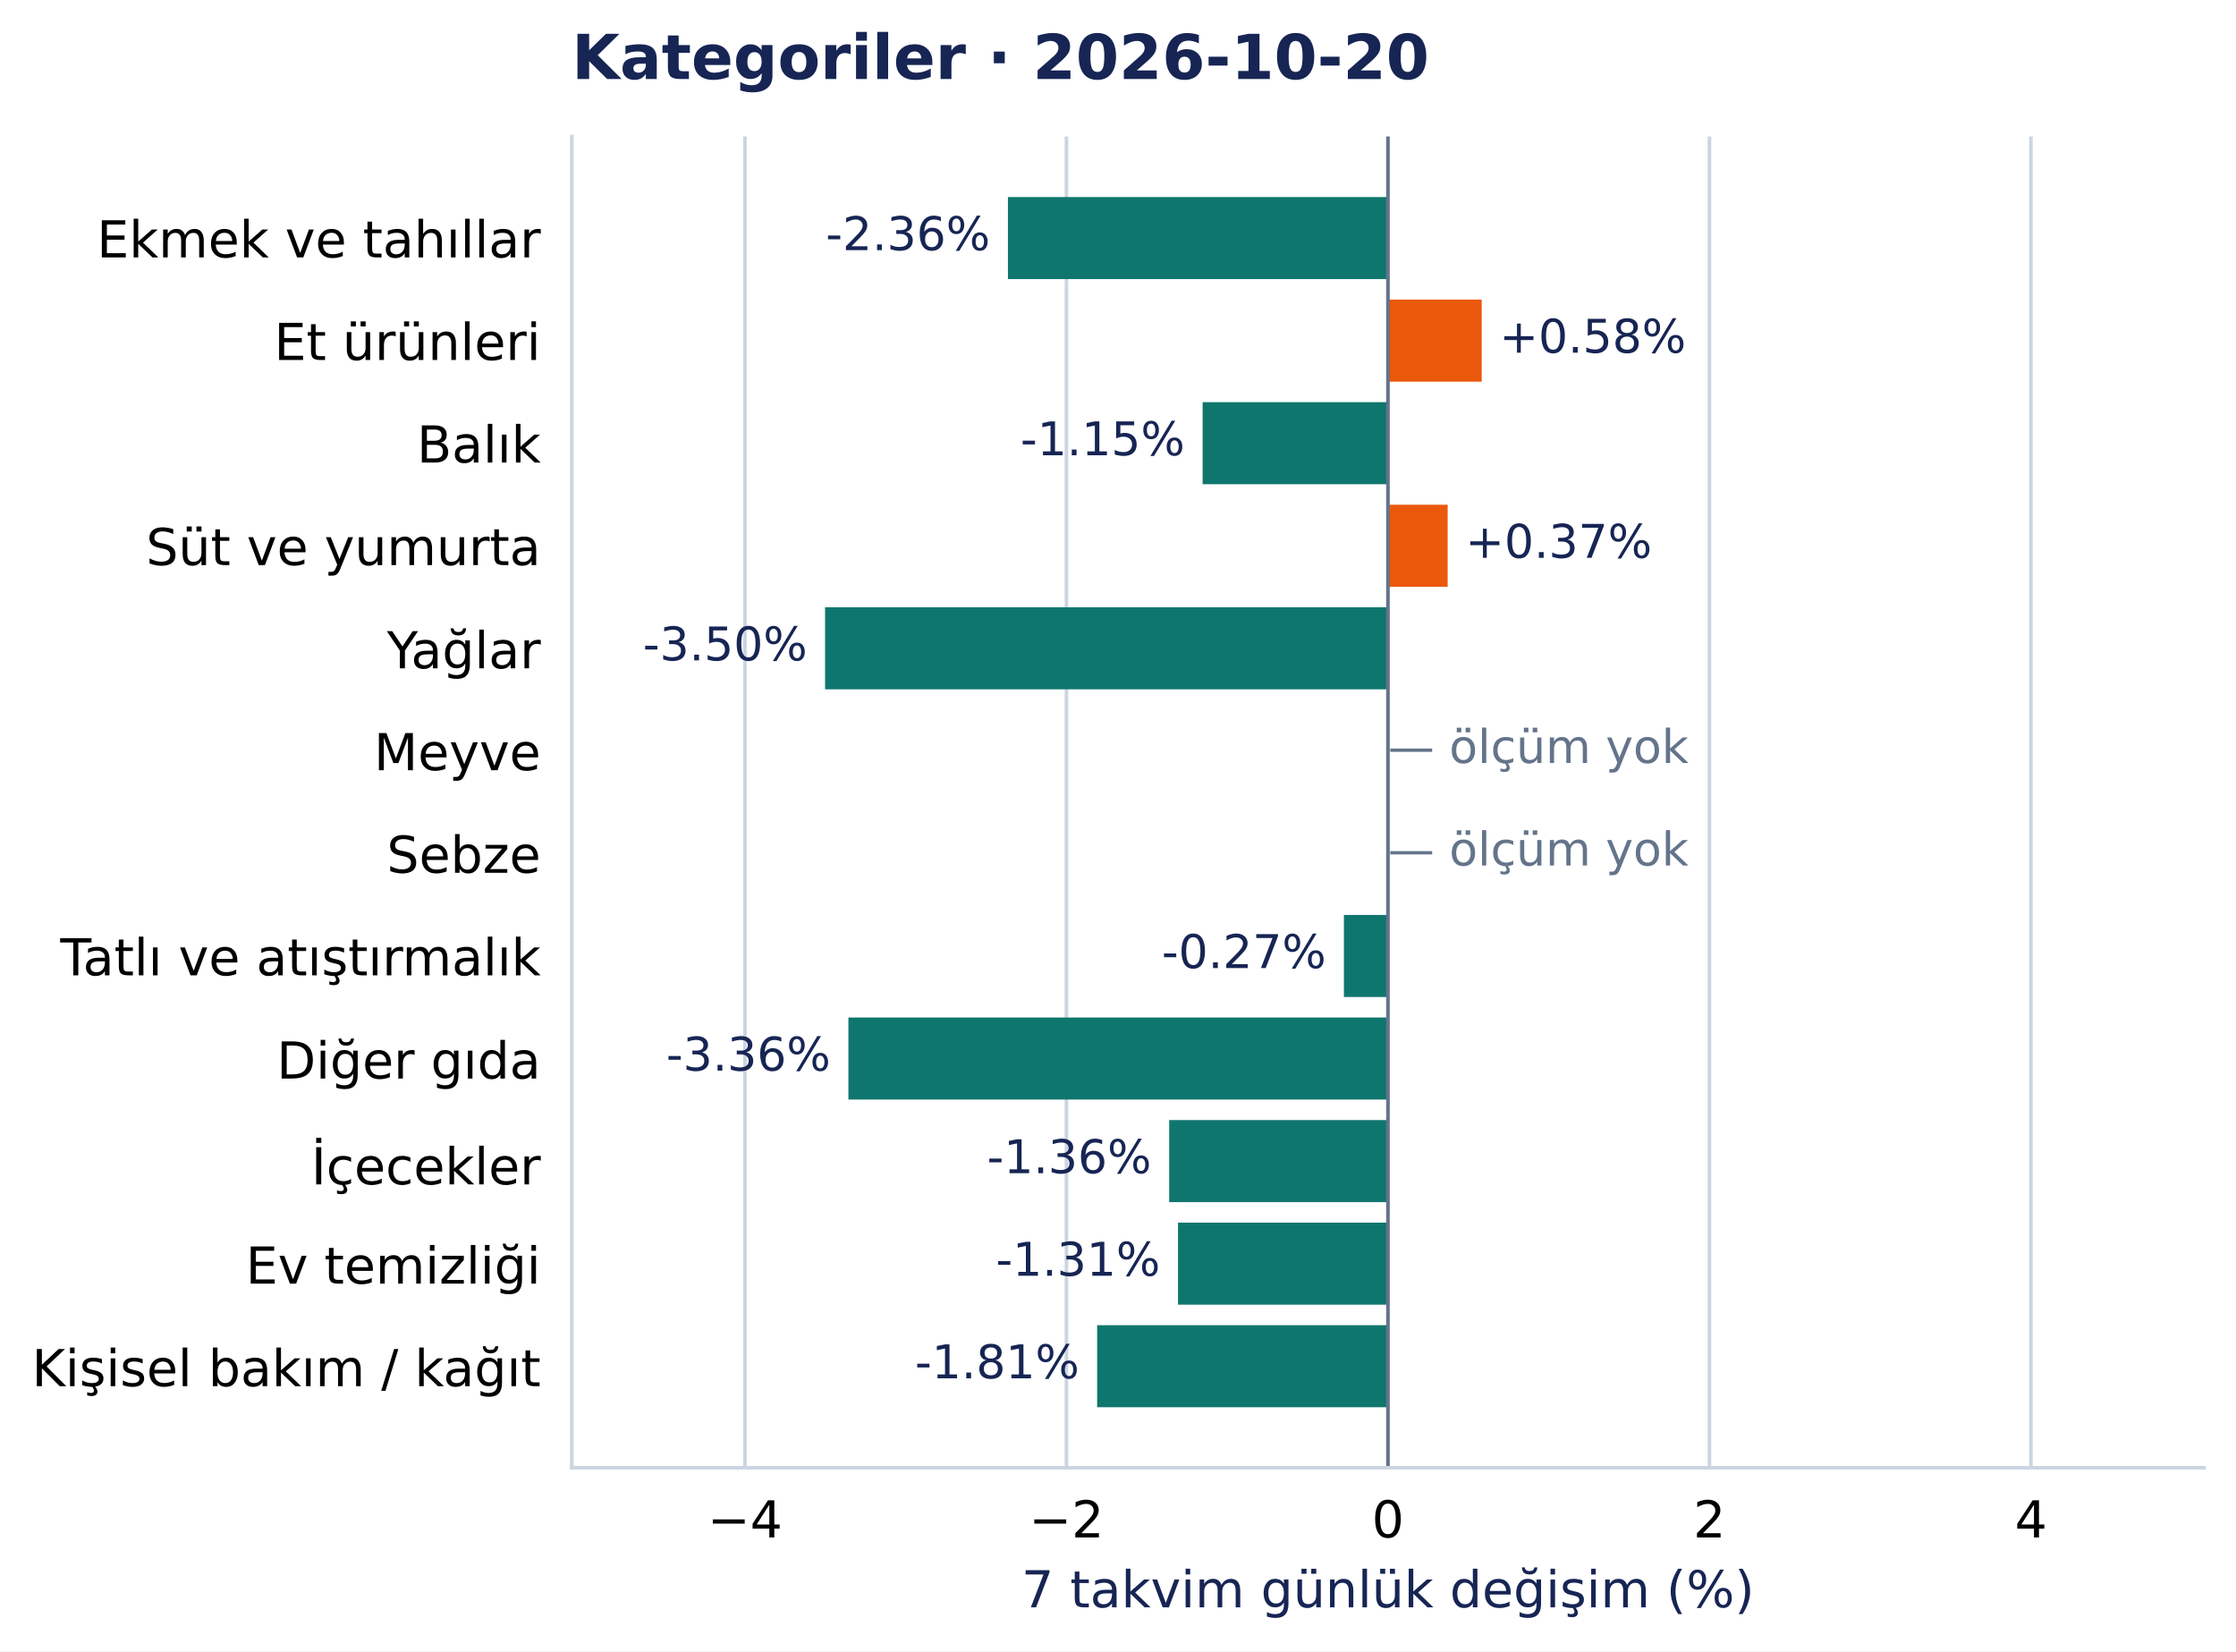
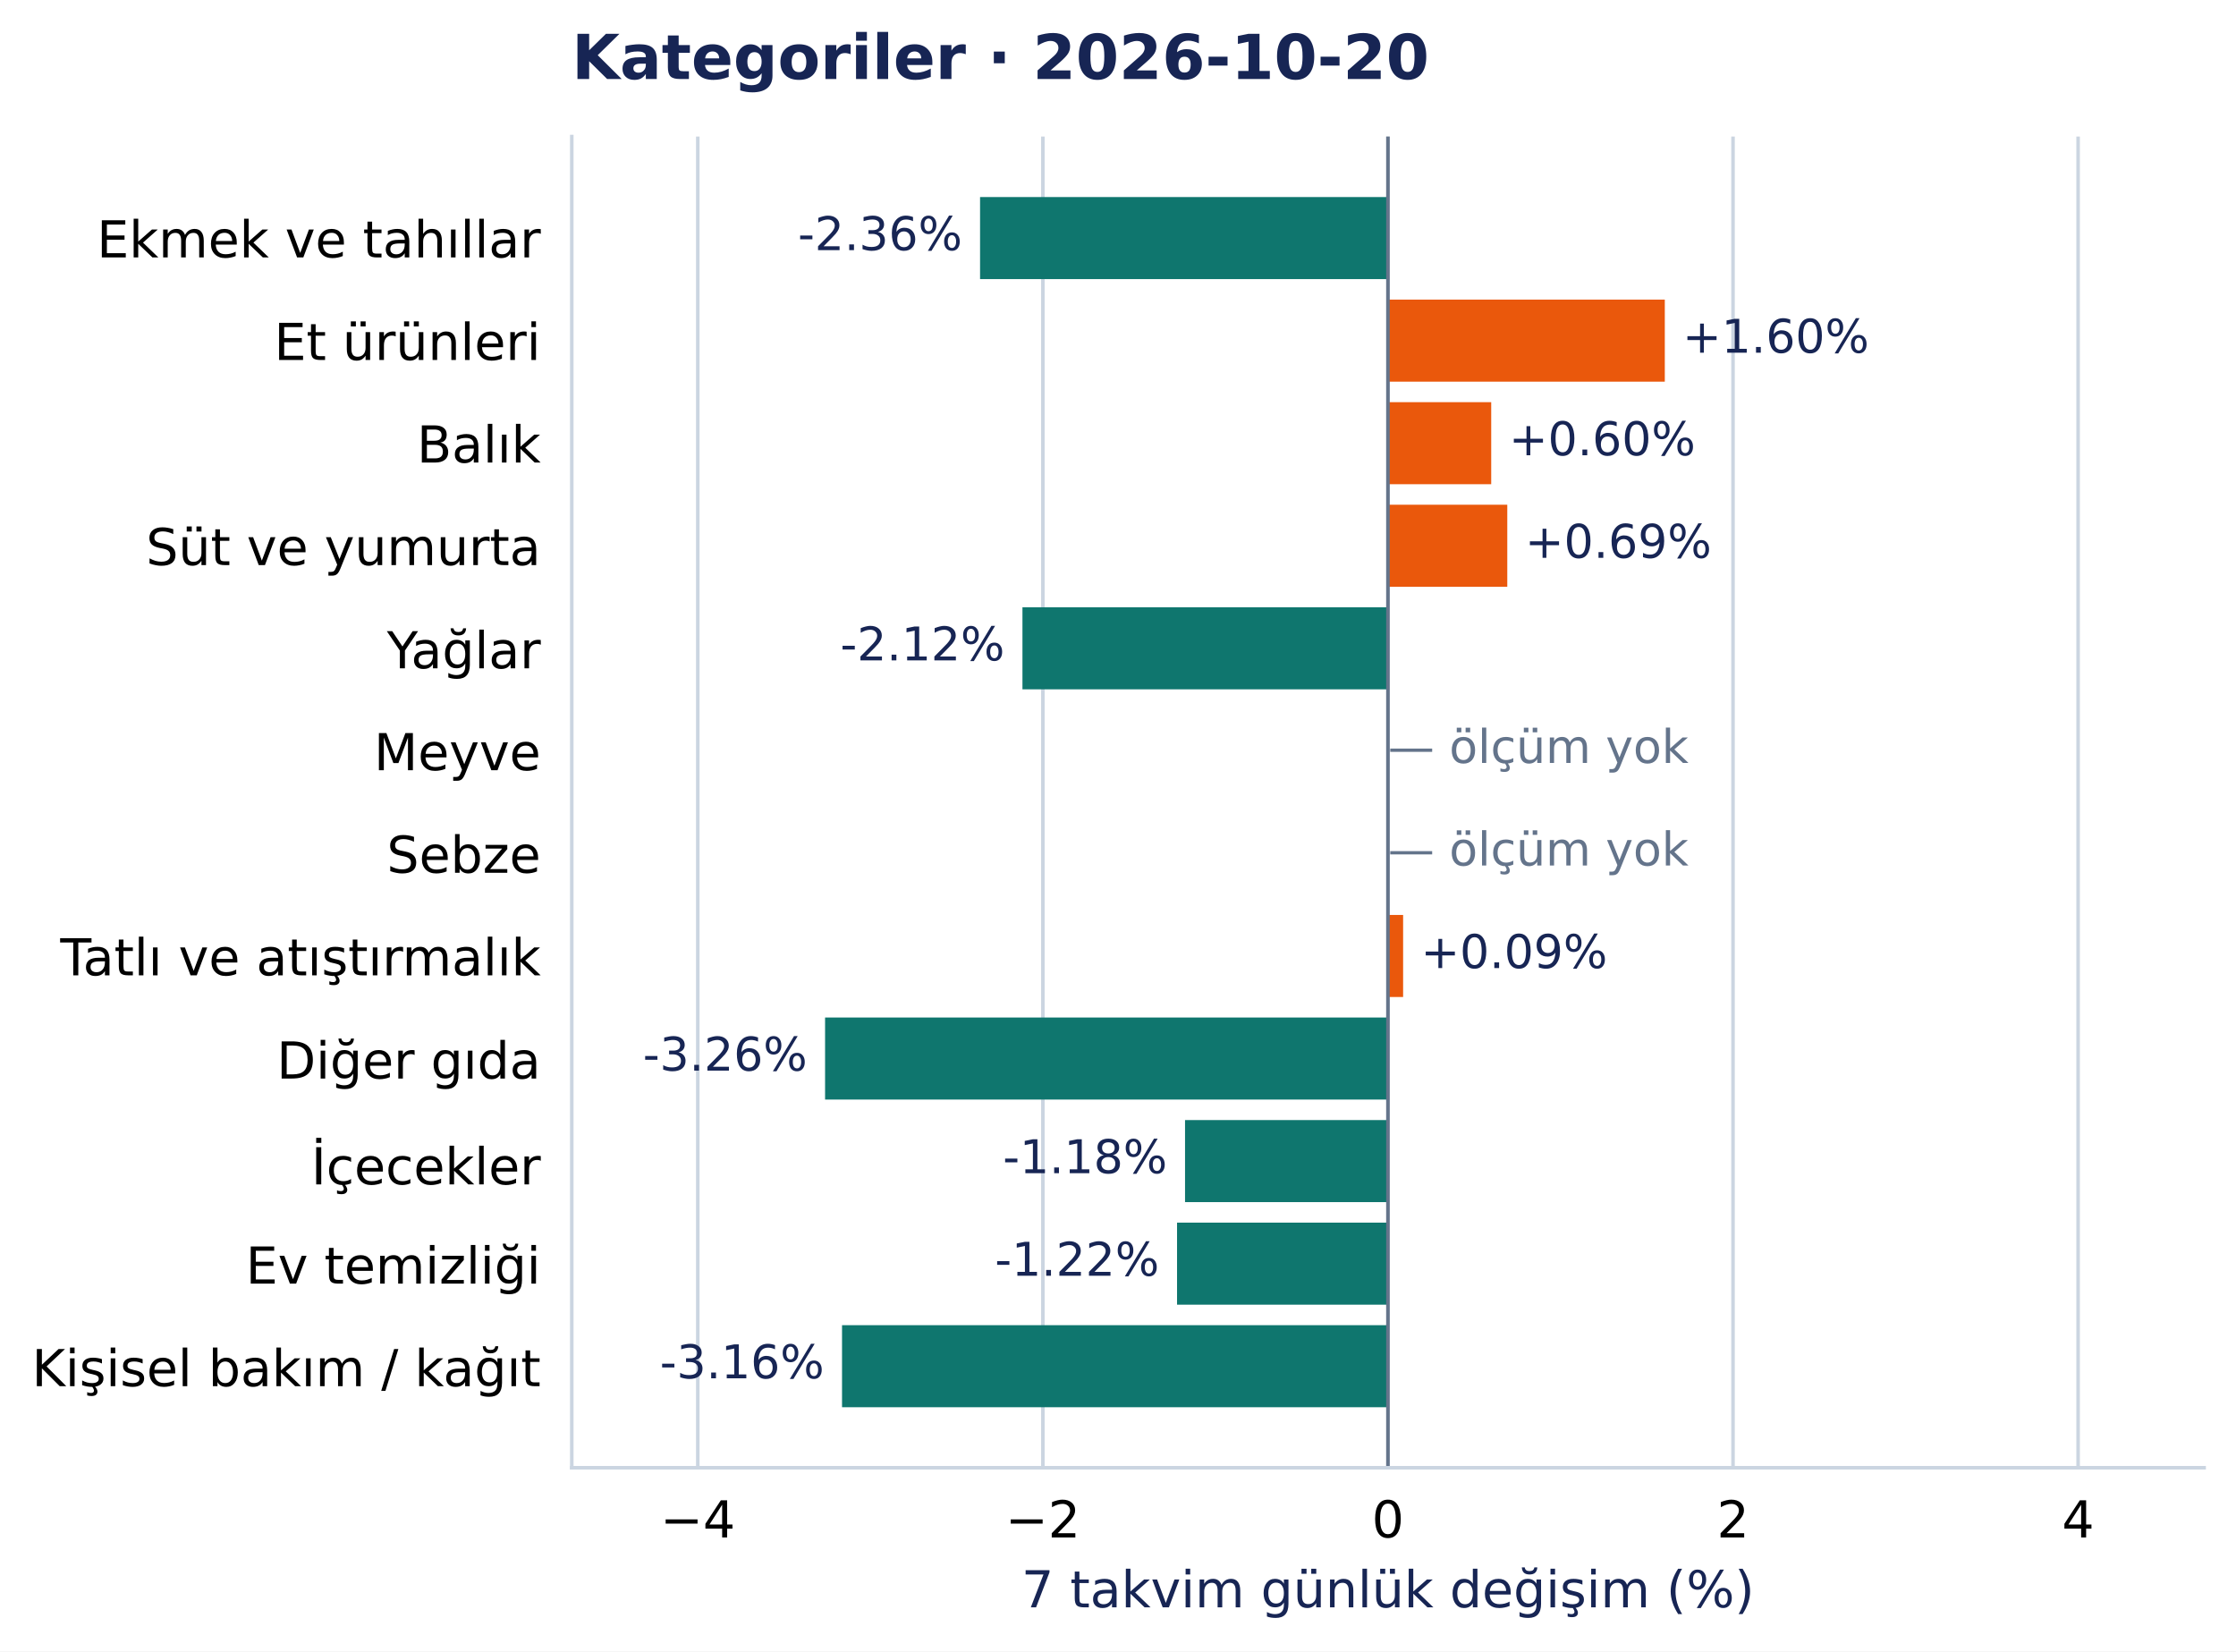
<svg xmlns="http://www.w3.org/2000/svg" width="504.998pt" height="372.97pt" viewBox="0 0 504.998 372.97" version="1.1">
  <defs>
    <style type="text/css">*{stroke-linejoin: round; stroke-linecap: butt}</style>
  </defs>
  <g id="figure_1">
    <g id="patch_1">
      <path d="M 0 372.97 L 504.998 372.97 L 504.998 0 L 0 0 z " style="fill: #ffffff" />
    </g>
    <g id="axes_1">
      <g id="patch_2">
        <path d="M 129.135 331.478 L 497.798 331.478 L 497.798 30.838 L 129.135 30.838 z " style="fill: #ffffff" />
      </g>
      <g id="matplotlib.axis_1">
        <g id="xtick_1">
          <g id="line2d_1">
-             <path d="M 168.245 331.478 L 168.245 30.838 " clip-path="url(#pcea90821e2)" style="fill: none; stroke: #cbd5e1; stroke-width: 0.8; stroke-linecap: square" />
+             <path d="M 157.594 331.478 L 157.594 30.838 " clip-path="url(#pcea90821e2)" style="fill: none; stroke: #cbd5e1; stroke-width: 0.8; stroke-linecap: square" />
          </g>
          <g id="line2d_2" />
          <g id="text_1">
-             <text style="font-size: 11.5px; font-family: 'DejaVu Sans', 'Bitstream Vera Sans', 'Computer Modern Sans Serif', 'Lucida Grande', 'Verdana', 'Geneva', 'Lucid', 'Arial', 'Helvetica', 'Avant Garde', sans-serif; text-anchor: middle" x="168.245" y="347.216" transform="rotate(-0 168.245 347.2157)">−4</text>
+             <text style="font-size: 11.5px; font-family: 'DejaVu Sans', 'Bitstream Vera Sans', 'Computer Modern Sans Serif', 'Lucida Grande', 'Verdana', 'Geneva', 'Lucid', 'Arial', 'Helvetica', 'Avant Garde', sans-serif; text-anchor: middle" x="157.594" y="347.216" transform="rotate(-0 157.5939 347.2157)">−4</text>
          </g>
        </g>
        <g id="xtick_2">
          <g id="line2d_3">
-             <path d="M 240.856 331.478 L 240.856 30.838 " clip-path="url(#pcea90821e2)" style="fill: none; stroke: #cbd5e1; stroke-width: 0.8; stroke-linecap: square" />
+             <path d="M 235.53 331.478 L 235.53 30.838 " clip-path="url(#pcea90821e2)" style="fill: none; stroke: #cbd5e1; stroke-width: 0.8; stroke-linecap: square" />
          </g>
          <g id="line2d_4" />
          <g id="text_2">
-             <text style="font-size: 11.5px; font-family: 'DejaVu Sans', 'Bitstream Vera Sans', 'Computer Modern Sans Serif', 'Lucida Grande', 'Verdana', 'Geneva', 'Lucid', 'Arial', 'Helvetica', 'Avant Garde', sans-serif; text-anchor: middle" x="240.856" y="347.216" transform="rotate(-0 240.8558 347.2157)">−2</text>
+             <text style="font-size: 11.5px; font-family: 'DejaVu Sans', 'Bitstream Vera Sans', 'Computer Modern Sans Serif', 'Lucida Grande', 'Verdana', 'Geneva', 'Lucid', 'Arial', 'Helvetica', 'Avant Garde', sans-serif; text-anchor: middle" x="235.53" y="347.216" transform="rotate(-0 235.5302 347.2157)">−2</text>
          </g>
        </g>
        <g id="xtick_3">
          <g id="line2d_5">
            <path d="M 313.467 331.478 L 313.467 30.838 " clip-path="url(#pcea90821e2)" style="fill: none; stroke: #cbd5e1; stroke-width: 0.8; stroke-linecap: square" />
          </g>
          <g id="line2d_6" />
          <g id="text_3">
            <text style="font-size: 11.5px; font-family: 'DejaVu Sans', 'Bitstream Vera Sans', 'Computer Modern Sans Serif', 'Lucida Grande', 'Verdana', 'Geneva', 'Lucid', 'Arial', 'Helvetica', 'Avant Garde', sans-serif; text-anchor: middle" x="313.467" y="347.216" transform="rotate(-0 313.4666 347.2157)">0</text>
          </g>
        </g>
        <g id="xtick_4">
          <g id="line2d_7">
-             <path d="M 386.077 331.478 L 386.077 30.838 " clip-path="url(#pcea90821e2)" style="fill: none; stroke: #cbd5e1; stroke-width: 0.8; stroke-linecap: square" />
+             <path d="M 391.403 331.478 L 391.403 30.838 " clip-path="url(#pcea90821e2)" style="fill: none; stroke: #cbd5e1; stroke-width: 0.8; stroke-linecap: square" />
          </g>
          <g id="line2d_8" />
          <g id="text_4">
-             <text style="font-size: 11.5px; font-family: 'DejaVu Sans', 'Bitstream Vera Sans', 'Computer Modern Sans Serif', 'Lucida Grande', 'Verdana', 'Geneva', 'Lucid', 'Arial', 'Helvetica', 'Avant Garde', sans-serif; text-anchor: middle" x="386.077" y="347.216" transform="rotate(-0 386.0773 347.2157)">2</text>
+             <text style="font-size: 11.5px; font-family: 'DejaVu Sans', 'Bitstream Vera Sans', 'Computer Modern Sans Serif', 'Lucida Grande', 'Verdana', 'Geneva', 'Lucid', 'Arial', 'Helvetica', 'Avant Garde', sans-serif; text-anchor: middle" x="391.403" y="347.216" transform="rotate(-0 391.4029 347.2157)">2</text>
          </g>
        </g>
        <g id="xtick_5">
          <g id="line2d_9">
-             <path d="M 458.688 331.478 L 458.688 30.838 " clip-path="url(#pcea90821e2)" style="fill: none; stroke: #cbd5e1; stroke-width: 0.8; stroke-linecap: square" />
+             <path d="M 469.339 331.478 L 469.339 30.838 " clip-path="url(#pcea90821e2)" style="fill: none; stroke: #cbd5e1; stroke-width: 0.8; stroke-linecap: square" />
          </g>
          <g id="line2d_10" />
          <g id="text_5">
-             <text style="font-size: 11.5px; font-family: 'DejaVu Sans', 'Bitstream Vera Sans', 'Computer Modern Sans Serif', 'Lucida Grande', 'Verdana', 'Geneva', 'Lucid', 'Arial', 'Helvetica', 'Avant Garde', sans-serif; text-anchor: middle" x="458.688" y="347.216" transform="rotate(-0 458.6881 347.2157)">4</text>
+             <text style="font-size: 11.5px; font-family: 'DejaVu Sans', 'Bitstream Vera Sans', 'Computer Modern Sans Serif', 'Lucida Grande', 'Verdana', 'Geneva', 'Lucid', 'Arial', 'Helvetica', 'Avant Garde', sans-serif; text-anchor: middle" x="469.339" y="347.216" transform="rotate(-0 469.3392 347.2157)">4</text>
          </g>
        </g>
        <g id="text_6">
          <text style="font-size: 11.5px; font-family: 'DejaVu Sans', 'Bitstream Vera Sans', 'Computer Modern Sans Serif', 'Lucida Grande', 'Verdana', 'Geneva', 'Lucid', 'Arial', 'Helvetica', 'Avant Garde', sans-serif; text-anchor: middle; fill: #172554" x="313.467" y="363.008" transform="rotate(-0 313.4666 363.0077)">7 takvim günlük değişim (%)</text>
        </g>
      </g>
      <g id="matplotlib.axis_2">
        <g id="ytick_1">
          <g id="line2d_11" />
          <g id="text_7">
            <text style="font-size: 11.5px; font-family: 'DejaVu Sans', 'Bitstream Vera Sans', 'Computer Modern Sans Serif', 'Lucida Grande', 'Verdana', 'Geneva', 'Lucid', 'Arial', 'Helvetica', 'Avant Garde', sans-serif; text-anchor: end" x="122.135" y="58.137" transform="rotate(-0 122.1353 58.13713)">Ekmek ve tahıllar</text>
          </g>
        </g>
        <g id="ytick_2">
          <g id="line2d_12" />
          <g id="text_8">
            <text style="font-size: 11.5px; font-family: 'DejaVu Sans', 'Bitstream Vera Sans', 'Computer Modern Sans Serif', 'Lucida Grande', 'Verdana', 'Geneva', 'Lucid', 'Arial', 'Helvetica', 'Avant Garde', sans-serif; text-anchor: end" x="122.135" y="81.299" transform="rotate(-0 122.1353 81.29896)">Et ürünleri</text>
          </g>
        </g>
        <g id="ytick_3">
          <g id="line2d_13" />
          <g id="text_9">
            <text style="font-size: 11.5px; font-family: 'DejaVu Sans', 'Bitstream Vera Sans', 'Computer Modern Sans Serif', 'Lucida Grande', 'Verdana', 'Geneva', 'Lucid', 'Arial', 'Helvetica', 'Avant Garde', sans-serif; text-anchor: end" x="122.135" y="104.461" transform="rotate(-0 122.1353 104.4608)">Balık</text>
          </g>
        </g>
        <g id="ytick_4">
          <g id="line2d_14" />
          <g id="text_10">
            <text style="font-size: 11.5px; font-family: 'DejaVu Sans', 'Bitstream Vera Sans', 'Computer Modern Sans Serif', 'Lucida Grande', 'Verdana', 'Geneva', 'Lucid', 'Arial', 'Helvetica', 'Avant Garde', sans-serif; text-anchor: end" x="122.135" y="127.622" transform="rotate(-0 122.1353 127.6222)">Süt ve yumurta</text>
          </g>
        </g>
        <g id="ytick_5">
          <g id="line2d_15" />
          <g id="text_11">
            <text style="font-size: 11.5px; font-family: 'DejaVu Sans', 'Bitstream Vera Sans', 'Computer Modern Sans Serif', 'Lucida Grande', 'Verdana', 'Geneva', 'Lucid', 'Arial', 'Helvetica', 'Avant Garde', sans-serif; text-anchor: end" x="122.135" y="150.93" transform="rotate(-0 122.1353 150.93)">Yağlar</text>
          </g>
        </g>
        <g id="ytick_6">
          <g id="line2d_16" />
          <g id="text_12">
            <text style="font-size: 11.5px; font-family: 'DejaVu Sans', 'Bitstream Vera Sans', 'Computer Modern Sans Serif', 'Lucida Grande', 'Verdana', 'Geneva', 'Lucid', 'Arial', 'Helvetica', 'Avant Garde', sans-serif; text-anchor: end" x="122.135" y="173.946" transform="rotate(-0 122.1353 173.9458)">Meyve</text>
          </g>
        </g>
        <g id="ytick_7">
          <g id="line2d_17" />
          <g id="text_13">
            <text style="font-size: 11.5px; font-family: 'DejaVu Sans', 'Bitstream Vera Sans', 'Computer Modern Sans Serif', 'Lucida Grande', 'Verdana', 'Geneva', 'Lucid', 'Arial', 'Helvetica', 'Avant Garde', sans-serif; text-anchor: end" x="122.135" y="197.108" transform="rotate(-0 122.1353 197.1081)">Sebze</text>
          </g>
        </g>
        <g id="ytick_8">
          <g id="line2d_18" />
          <g id="text_14">
            <text style="font-size: 11.5px; font-family: 'DejaVu Sans', 'Bitstream Vera Sans', 'Computer Modern Sans Serif', 'Lucida Grande', 'Verdana', 'Geneva', 'Lucid', 'Arial', 'Helvetica', 'Avant Garde', sans-serif; text-anchor: end" x="122.135" y="220.27" transform="rotate(-0 122.1353 220.27)">Tatlı ve atıştırmalık</text>
          </g>
        </g>
        <g id="ytick_9">
          <g id="line2d_19" />
          <g id="text_15">
            <text style="font-size: 11.5px; font-family: 'DejaVu Sans', 'Bitstream Vera Sans', 'Computer Modern Sans Serif', 'Lucida Grande', 'Verdana', 'Geneva', 'Lucid', 'Arial', 'Helvetica', 'Avant Garde', sans-serif; text-anchor: end" x="122.135" y="243.577" transform="rotate(-0 122.1353 243.5773)">Diğer gıda</text>
          </g>
        </g>
        <g id="ytick_10">
          <g id="line2d_20" />
          <g id="text_16">
            <text style="font-size: 11.5px; font-family: 'DejaVu Sans', 'Bitstream Vera Sans', 'Computer Modern Sans Serif', 'Lucida Grande', 'Verdana', 'Geneva', 'Lucid', 'Arial', 'Helvetica', 'Avant Garde', sans-serif; text-anchor: end" x="122.135" y="267.48" transform="rotate(-0 122.1353 267.4804)">İçecekler</text>
          </g>
        </g>
        <g id="ytick_11">
          <g id="line2d_21" />
          <g id="text_17">
            <text style="font-size: 11.5px; font-family: 'DejaVu Sans', 'Bitstream Vera Sans', 'Computer Modern Sans Serif', 'Lucida Grande', 'Verdana', 'Geneva', 'Lucid', 'Arial', 'Helvetica', 'Avant Garde', sans-serif; text-anchor: end" x="122.135" y="289.901" transform="rotate(-0 122.1353 289.901)">Ev temizliği</text>
          </g>
        </g>
        <g id="ytick_12">
          <g id="line2d_22" />
          <g id="text_18">
            <text style="font-size: 11.5px; font-family: 'DejaVu Sans', 'Bitstream Vera Sans', 'Computer Modern Sans Serif', 'Lucida Grande', 'Verdana', 'Geneva', 'Lucid', 'Arial', 'Helvetica', 'Avant Garde', sans-serif; text-anchor: end" x="122.135" y="313.063" transform="rotate(-0 122.1353 313.0628)">Kişisel bakım / kağıt</text>
          </g>
        </g>
      </g>
      <g id="patch_3">
-         <path d="M 313.467 44.503 L 227.64 44.503 L 227.64 63.033 L 313.467 63.033 z " clip-path="url(#pcea90821e2)" style="fill: #0f766e" />
+         <path d="M 313.467 44.503 L 221.345 44.503 L 221.345 63.033 L 313.467 63.033 z " clip-path="url(#pcea90821e2)" style="fill: #0f766e" />
      </g>
      <g id="patch_4">
-         <path d="M 313.467 67.665 L 334.64 67.665 L 334.64 86.195 L 313.467 86.195 z " clip-path="url(#pcea90821e2)" style="fill: #ea580c" />
+         <path d="M 313.467 67.665 L 375.992 67.665 L 375.992 86.195 L 313.467 86.195 z " clip-path="url(#pcea90821e2)" style="fill: #ea580c" />
      </g>
      <g id="patch_5">
-         <path d="M 313.467 90.827 L 271.613 90.827 L 271.613 109.356 L 313.467 109.356 z " clip-path="url(#pcea90821e2)" style="fill: #0f766e" />
+         <path d="M 313.467 90.827 L 336.788 90.827 L 336.788 109.356 L 313.467 109.356 z " clip-path="url(#pcea90821e2)" style="fill: #ea580c" />
      </g>
      <g id="patch_6">
-         <path d="M 313.467 113.989 L 326.952 113.989 L 326.952 132.518 L 313.467 132.518 z " clip-path="url(#pcea90821e2)" style="fill: #ea580c" />
+         <path d="M 313.467 113.989 L 340.418 113.989 L 340.418 132.518 L 313.467 132.518 z " clip-path="url(#pcea90821e2)" style="fill: #ea580c" />
      </g>
      <g id="patch_7">
-         <path d="M 313.467 137.151 L 186.342 137.151 L 186.342 155.68 L 313.467 155.68 z " clip-path="url(#pcea90821e2)" style="fill: #0f766e" />
+         <path d="M 313.467 137.151 L 230.92 137.151 L 230.92 155.68 L 313.467 155.68 z " clip-path="url(#pcea90821e2)" style="fill: #0f766e" />
      </g>
      <g id="patch_8">
-         <path d="M 313.467 206.636 L 303.519 206.636 L 303.519 225.166 L 313.467 225.166 z " clip-path="url(#pcea90821e2)" style="fill: #0f766e" />
+         <path d="M 313.467 206.636 L 316.892 206.636 L 316.892 225.166 L 313.467 225.166 z " clip-path="url(#pcea90821e2)" style="fill: #ea580c" />
      </g>
      <g id="patch_9">
-         <path d="M 313.467 229.798 L 191.608 229.798 L 191.608 248.327 L 313.467 248.327 z " clip-path="url(#pcea90821e2)" style="fill: #0f766e" />
+         <path d="M 313.467 229.798 L 186.342 229.798 L 186.342 248.327 L 313.467 248.327 z " clip-path="url(#pcea90821e2)" style="fill: #0f766e" />
      </g>
      <g id="patch_10">
-         <path d="M 313.467 252.96 L 264.06 252.96 L 264.06 271.489 L 313.467 271.489 z " clip-path="url(#pcea90821e2)" style="fill: #0f766e" />
+         <path d="M 313.467 252.96 L 267.639 252.96 L 267.639 271.489 L 313.467 271.489 z " clip-path="url(#pcea90821e2)" style="fill: #0f766e" />
      </g>
      <g id="patch_11">
-         <path d="M 313.467 276.122 L 266.053 276.122 L 266.053 294.651 L 313.467 294.651 z " clip-path="url(#pcea90821e2)" style="fill: #0f766e" />
+         <path d="M 313.467 276.122 L 265.835 276.122 L 265.835 294.651 L 313.467 294.651 z " clip-path="url(#pcea90821e2)" style="fill: #0f766e" />
      </g>
      <g id="patch_12">
-         <path d="M 313.467 299.283 L 247.788 299.283 L 247.788 317.813 L 313.467 317.813 z " clip-path="url(#pcea90821e2)" style="fill: #0f766e" />
+         <path d="M 313.467 299.283 L 190.172 299.283 L 190.172 317.813 L 313.467 317.813 z " clip-path="url(#pcea90821e2)" style="fill: #0f766e" />
      </g>
      <g id="line2d_23">
        <path d="M 313.467 331.478 L 313.467 30.838 " clip-path="url(#pcea90821e2)" style="fill: none; stroke: #64748b; stroke-width: 0.8; stroke-linecap: square" />
      </g>
      <g id="patch_13">
        <path d="M 129.135 331.478 L 129.135 30.838 " style="fill: none; stroke: #cbd5e1; stroke-width: 0.8; stroke-linejoin: miter; stroke-linecap: square" />
      </g>
      <g id="patch_14">
        <path d="M 129.135 331.478 L 497.798 331.478 " style="fill: none; stroke: #cbd5e1; stroke-width: 0.8; stroke-linejoin: miter; stroke-linecap: square" />
      </g>
      <g id="text_19">
-         <text style="font-size: 10.5px; font-family: 'DejaVu Sans', 'Bitstream Vera Sans', 'Computer Modern Sans Serif', 'Lucida Grande', 'Verdana', 'Geneva', 'Lucid', 'Arial', 'Helvetica', 'Avant Garde', sans-serif; text-anchor: end; fill: #172554" x="223.64" y="56.496" transform="rotate(-0 223.6402 56.49557)">-2.36%</text>
+         <text style="font-size: 10.5px; font-family: 'DejaVu Sans', 'Bitstream Vera Sans', 'Computer Modern Sans Serif', 'Lucida Grande', 'Verdana', 'Geneva', 'Lucid', 'Arial', 'Helvetica', 'Avant Garde', sans-serif; text-anchor: end; fill: #172554" x="217.345" y="56.496" transform="rotate(-0 217.3454 56.49557)">-2.36%</text>
      </g>
      <g id="text_20">
-         <text style="font-size: 10.5px; font-family: 'DejaVu Sans', 'Bitstream Vera Sans', 'Computer Modern Sans Serif', 'Lucida Grande', 'Verdana', 'Geneva', 'Lucid', 'Arial', 'Helvetica', 'Avant Garde', sans-serif; text-anchor: start; fill: #172554" x="338.64" y="79.657" transform="rotate(-0 338.6398 79.6574)">+0.58%</text>
+         <text style="font-size: 10.5px; font-family: 'DejaVu Sans', 'Bitstream Vera Sans', 'Computer Modern Sans Serif', 'Lucida Grande', 'Verdana', 'Geneva', 'Lucid', 'Arial', 'Helvetica', 'Avant Garde', sans-serif; text-anchor: start; fill: #172554" x="379.992" y="79.657" transform="rotate(-0 379.9915 79.6574)">+1.60%</text>
      </g>
      <g id="text_21">
-         <text style="font-size: 10.5px; font-family: 'DejaVu Sans', 'Bitstream Vera Sans', 'Computer Modern Sans Serif', 'Lucida Grande', 'Verdana', 'Geneva', 'Lucid', 'Arial', 'Helvetica', 'Avant Garde', sans-serif; text-anchor: end; fill: #172554" x="267.613" y="102.819" transform="rotate(-0 267.6127 102.8192)">-1.15%</text>
+         <text style="font-size: 10.5px; font-family: 'DejaVu Sans', 'Bitstream Vera Sans', 'Computer Modern Sans Serif', 'Lucida Grande', 'Verdana', 'Geneva', 'Lucid', 'Arial', 'Helvetica', 'Avant Garde', sans-serif; text-anchor: start; fill: #172554" x="340.788" y="102.819" transform="rotate(-0 340.7878 102.8192)">+0.60%</text>
      </g>
      <g id="text_22">
-         <text style="font-size: 10.5px; font-family: 'DejaVu Sans', 'Bitstream Vera Sans', 'Computer Modern Sans Serif', 'Lucida Grande', 'Verdana', 'Geneva', 'Lucid', 'Arial', 'Helvetica', 'Avant Garde', sans-serif; text-anchor: start; fill: #172554" x="330.952" y="125.981" transform="rotate(-0 330.9518 125.9811)">+0.37%</text>
+         <text style="font-size: 10.5px; font-family: 'DejaVu Sans', 'Bitstream Vera Sans', 'Computer Modern Sans Serif', 'Lucida Grande', 'Verdana', 'Geneva', 'Lucid', 'Arial', 'Helvetica', 'Avant Garde', sans-serif; text-anchor: start; fill: #172554" x="344.418" y="125.981" transform="rotate(-0 344.4181 125.9811)">+0.69%</text>
      </g>
      <g id="text_23">
-         <text style="font-size: 10.5px; font-family: 'DejaVu Sans', 'Bitstream Vera Sans', 'Computer Modern Sans Serif', 'Lucida Grande', 'Verdana', 'Geneva', 'Lucid', 'Arial', 'Helvetica', 'Avant Garde', sans-serif; text-anchor: end; fill: #172554" x="182.342" y="149.143" transform="rotate(-0 182.3416 149.1429)">-3.50%</text>
+         <text style="font-size: 10.5px; font-family: 'DejaVu Sans', 'Bitstream Vera Sans', 'Computer Modern Sans Serif', 'Lucida Grande', 'Verdana', 'Geneva', 'Lucid', 'Arial', 'Helvetica', 'Avant Garde', sans-serif; text-anchor: end; fill: #172554" x="226.92" y="149.143" transform="rotate(-0 226.9201 149.1429)">-2.12%</text>
      </g>
      <g id="text_24">
        <text style="font-size: 10.5px; font-family: 'DejaVu Sans', 'Bitstream Vera Sans', 'Computer Modern Sans Serif', 'Lucida Grande', 'Verdana', 'Geneva', 'Lucid', 'Arial', 'Helvetica', 'Avant Garde', sans-serif; text-anchor: start; fill: #64748b" x="313.467" y="172.305" transform="rotate(-0 313.4666 172.3051)">  — ölçüm yok</text>
      </g>
      <g id="text_25">
        <text style="font-size: 10.5px; font-family: 'DejaVu Sans', 'Bitstream Vera Sans', 'Computer Modern Sans Serif', 'Lucida Grande', 'Verdana', 'Geneva', 'Lucid', 'Arial', 'Helvetica', 'Avant Garde', sans-serif; text-anchor: start; fill: #64748b" x="313.467" y="195.467" transform="rotate(-0 313.4666 195.467)">  — ölçüm yok</text>
      </g>
      <g id="text_26">
-         <text style="font-size: 10.5px; font-family: 'DejaVu Sans', 'Bitstream Vera Sans', 'Computer Modern Sans Serif', 'Lucida Grande', 'Verdana', 'Geneva', 'Lucid', 'Arial', 'Helvetica', 'Avant Garde', sans-serif; text-anchor: end; fill: #172554" x="299.519" y="218.628" transform="rotate(-0 299.5188 218.6284)">-0.27%</text>
+         <text style="font-size: 10.5px; font-family: 'DejaVu Sans', 'Bitstream Vera Sans', 'Computer Modern Sans Serif', 'Lucida Grande', 'Verdana', 'Geneva', 'Lucid', 'Arial', 'Helvetica', 'Avant Garde', sans-serif; text-anchor: start; fill: #172554" x="320.892" y="218.628" transform="rotate(-0 320.892 218.6284)">+0.09%</text>
      </g>
      <g id="text_27">
-         <text style="font-size: 10.5px; font-family: 'DejaVu Sans', 'Bitstream Vera Sans', 'Computer Modern Sans Serif', 'Lucida Grande', 'Verdana', 'Geneva', 'Lucid', 'Arial', 'Helvetica', 'Avant Garde', sans-serif; text-anchor: end; fill: #172554" x="187.608" y="241.79" transform="rotate(-0 187.6076 241.7902)">-3.36%</text>
+         <text style="font-size: 10.5px; font-family: 'DejaVu Sans', 'Bitstream Vera Sans', 'Computer Modern Sans Serif', 'Lucida Grande', 'Verdana', 'Geneva', 'Lucid', 'Arial', 'Helvetica', 'Avant Garde', sans-serif; text-anchor: end; fill: #172554" x="182.342" y="241.79" transform="rotate(-0 182.3416 241.7902)">-3.26%</text>
      </g>
      <g id="text_28">
-         <text style="font-size: 10.5px; font-family: 'DejaVu Sans', 'Bitstream Vera Sans', 'Computer Modern Sans Serif', 'Lucida Grande', 'Verdana', 'Geneva', 'Lucid', 'Arial', 'Helvetica', 'Avant Garde', sans-serif; text-anchor: end; fill: #172554" x="260.06" y="264.952" transform="rotate(-0 260.06 264.9521)">-1.36%</text>
+         <text style="font-size: 10.5px; font-family: 'DejaVu Sans', 'Bitstream Vera Sans', 'Computer Modern Sans Serif', 'Lucida Grande', 'Verdana', 'Geneva', 'Lucid', 'Arial', 'Helvetica', 'Avant Garde', sans-serif; text-anchor: end; fill: #172554" x="263.639" y="264.952" transform="rotate(-0 263.6391 264.9521)">-1.18%</text>
      </g>
      <g id="text_29">
-         <text style="font-size: 10.5px; font-family: 'DejaVu Sans', 'Bitstream Vera Sans', 'Computer Modern Sans Serif', 'Lucida Grande', 'Verdana', 'Geneva', 'Lucid', 'Arial', 'Helvetica', 'Avant Garde', sans-serif; text-anchor: end; fill: #172554" x="262.053" y="288.114" transform="rotate(-0 262.0526 288.1139)">-1.31%</text>
+         <text style="font-size: 10.5px; font-family: 'DejaVu Sans', 'Bitstream Vera Sans', 'Computer Modern Sans Serif', 'Lucida Grande', 'Verdana', 'Geneva', 'Lucid', 'Arial', 'Helvetica', 'Avant Garde', sans-serif; text-anchor: end; fill: #172554" x="261.835" y="288.114" transform="rotate(-0 261.8354 288.1139)">-1.22%</text>
      </g>
      <g id="text_30">
-         <text style="font-size: 10.5px; font-family: 'DejaVu Sans', 'Bitstream Vera Sans', 'Computer Modern Sans Serif', 'Lucida Grande', 'Verdana', 'Geneva', 'Lucid', 'Arial', 'Helvetica', 'Avant Garde', sans-serif; text-anchor: end; fill: #172554" x="243.788" y="311.276" transform="rotate(-0 243.7882 311.2757)">-1.81%</text>
+         <text style="font-size: 10.5px; font-family: 'DejaVu Sans', 'Bitstream Vera Sans', 'Computer Modern Sans Serif', 'Lucida Grande', 'Verdana', 'Geneva', 'Lucid', 'Arial', 'Helvetica', 'Avant Garde', sans-serif; text-anchor: end; fill: #172554" x="186.172" y="311.276" transform="rotate(-0 186.1723 311.2757)">-3.16%</text>
      </g>
      <g id="text_31">
        <text style="font-weight: 700; font-size: 14px; font-family: 'DejaVu Sans', 'Bitstream Vera Sans', 'Computer Modern Sans Serif', 'Lucida Grande', 'Verdana', 'Geneva', 'Lucid', 'Arial', 'Helvetica', 'Avant Garde', sans-serif; text-anchor: start; fill: #172554" x="129.135" y="17.838" transform="rotate(-0 129.1353 17.83781)">Kategoriler · 2026-10-20</text>
      </g>
    </g>
  </g>
  <defs>
    <clipPath id="pcea90821e2">
      <rect x="129.135" y="30.838" width="368.663" height="300.641" />
    </clipPath>
  </defs>
</svg>
